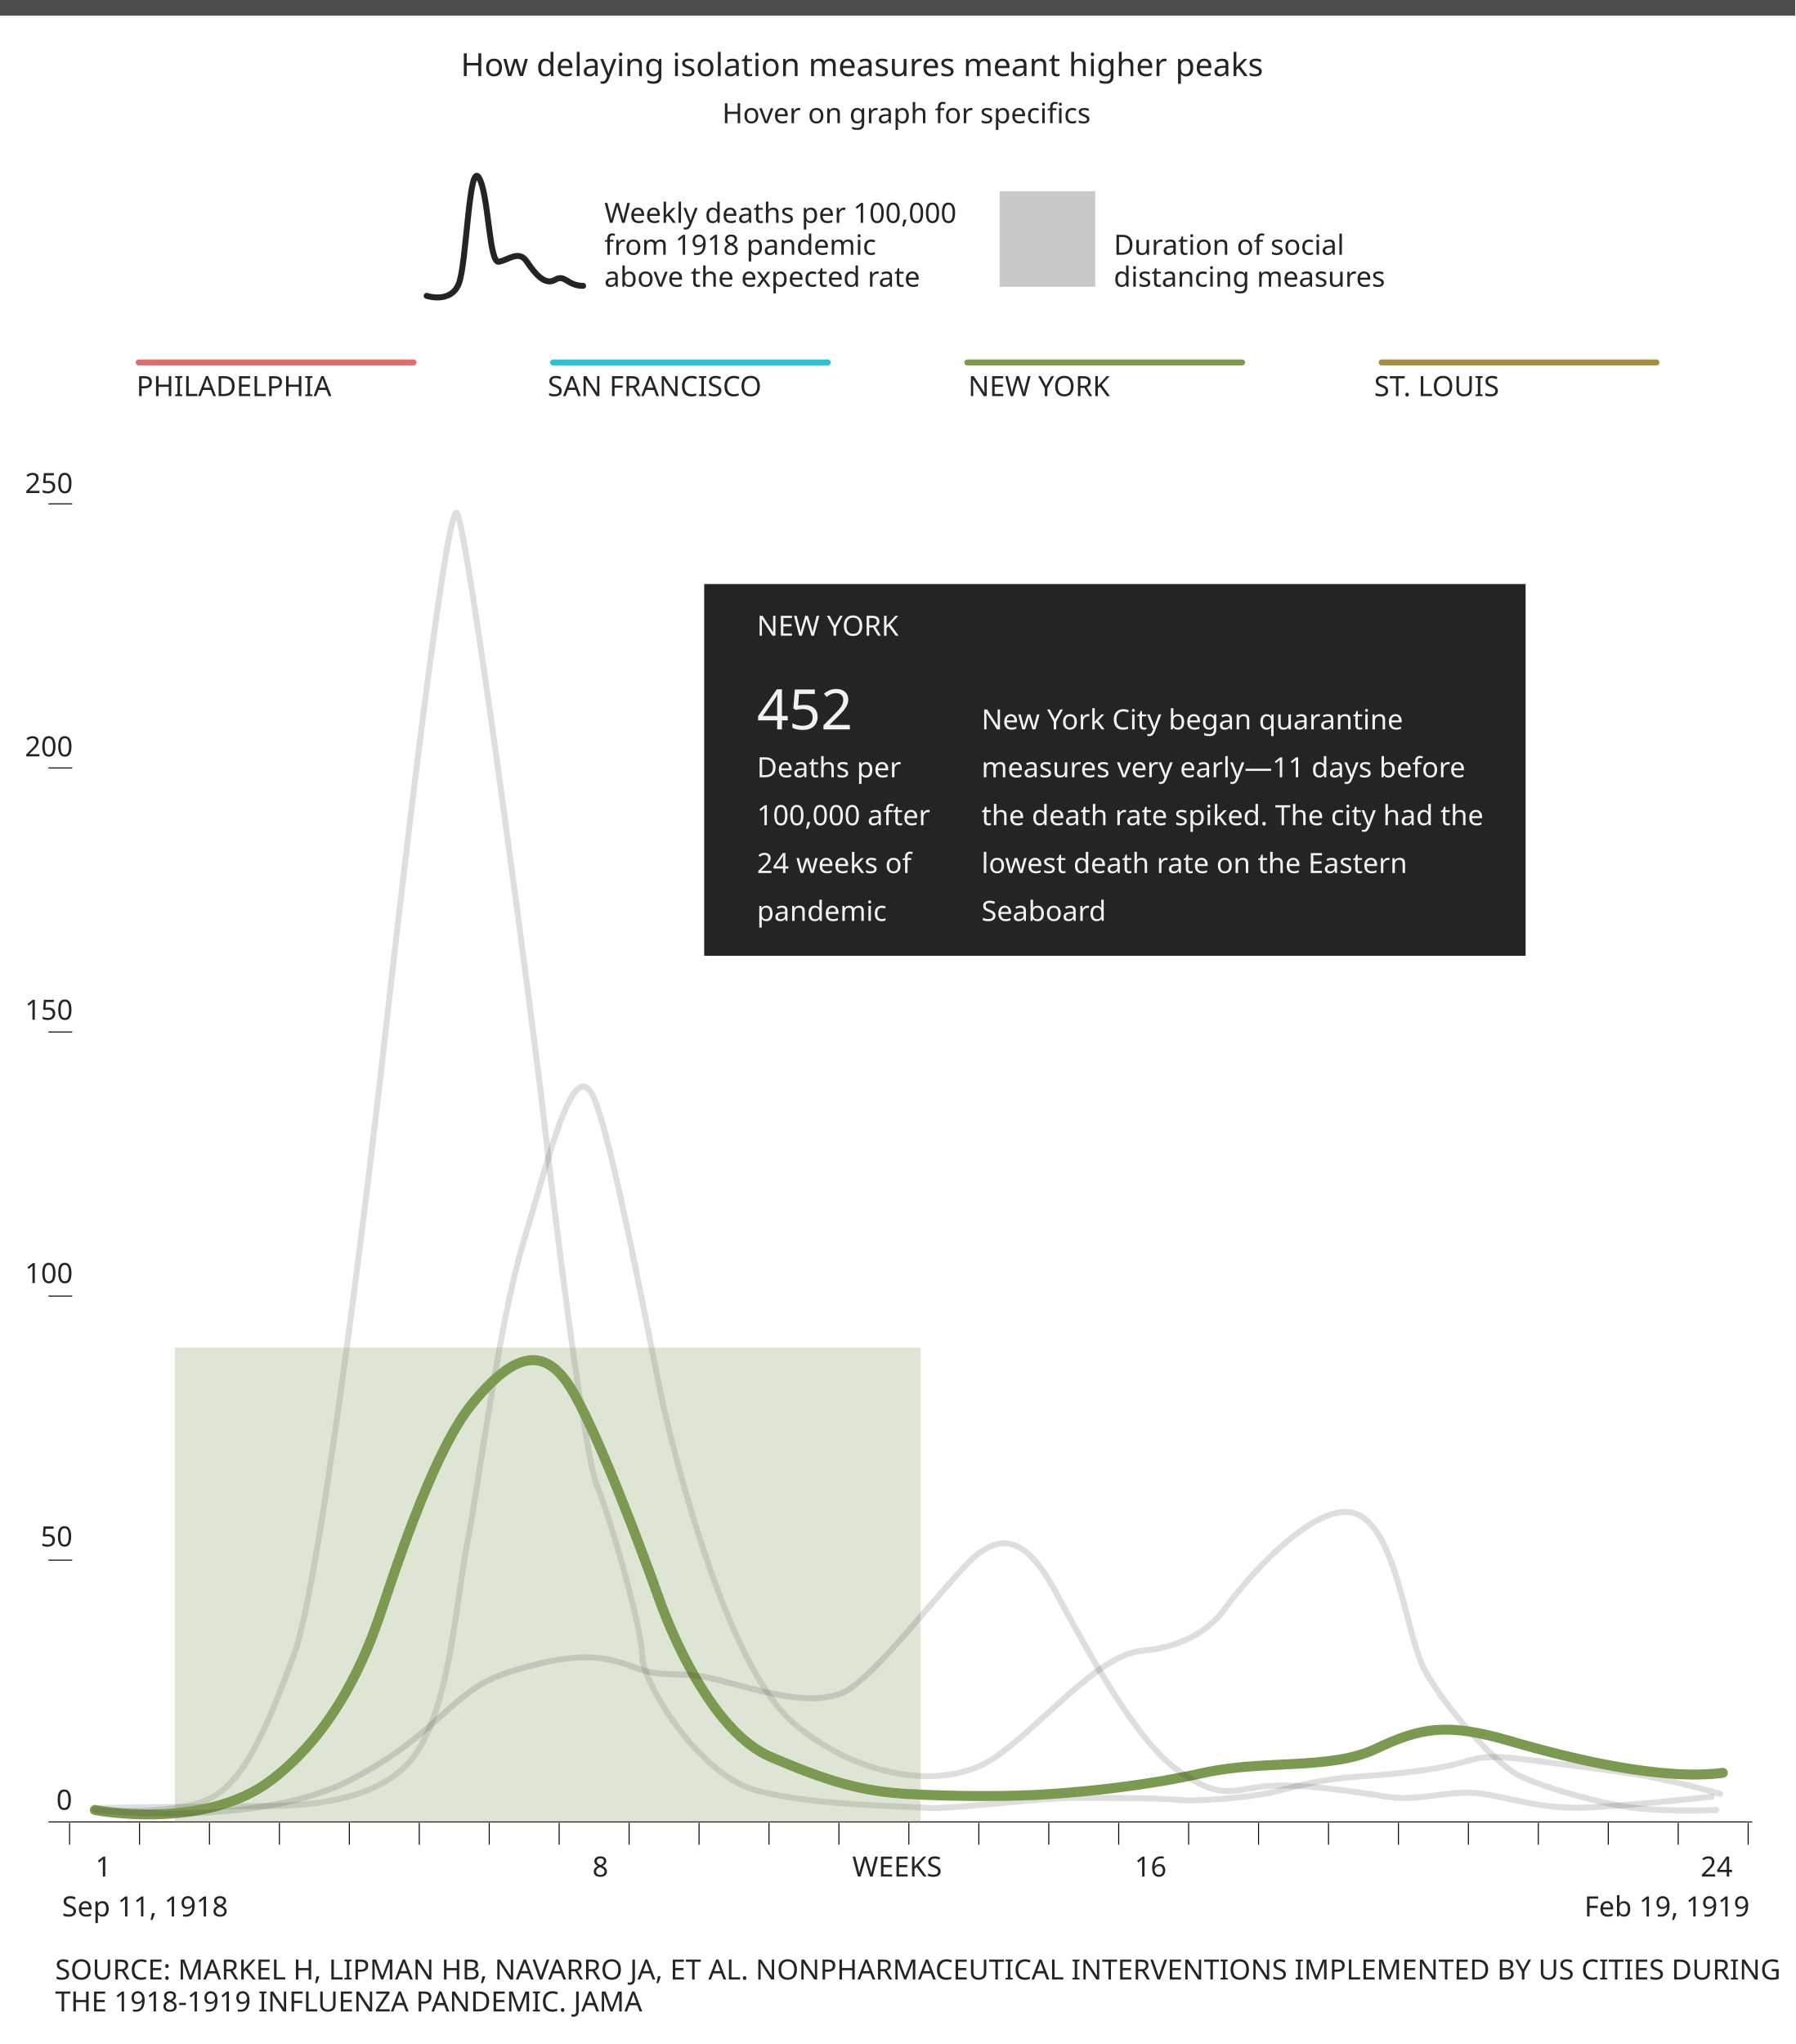
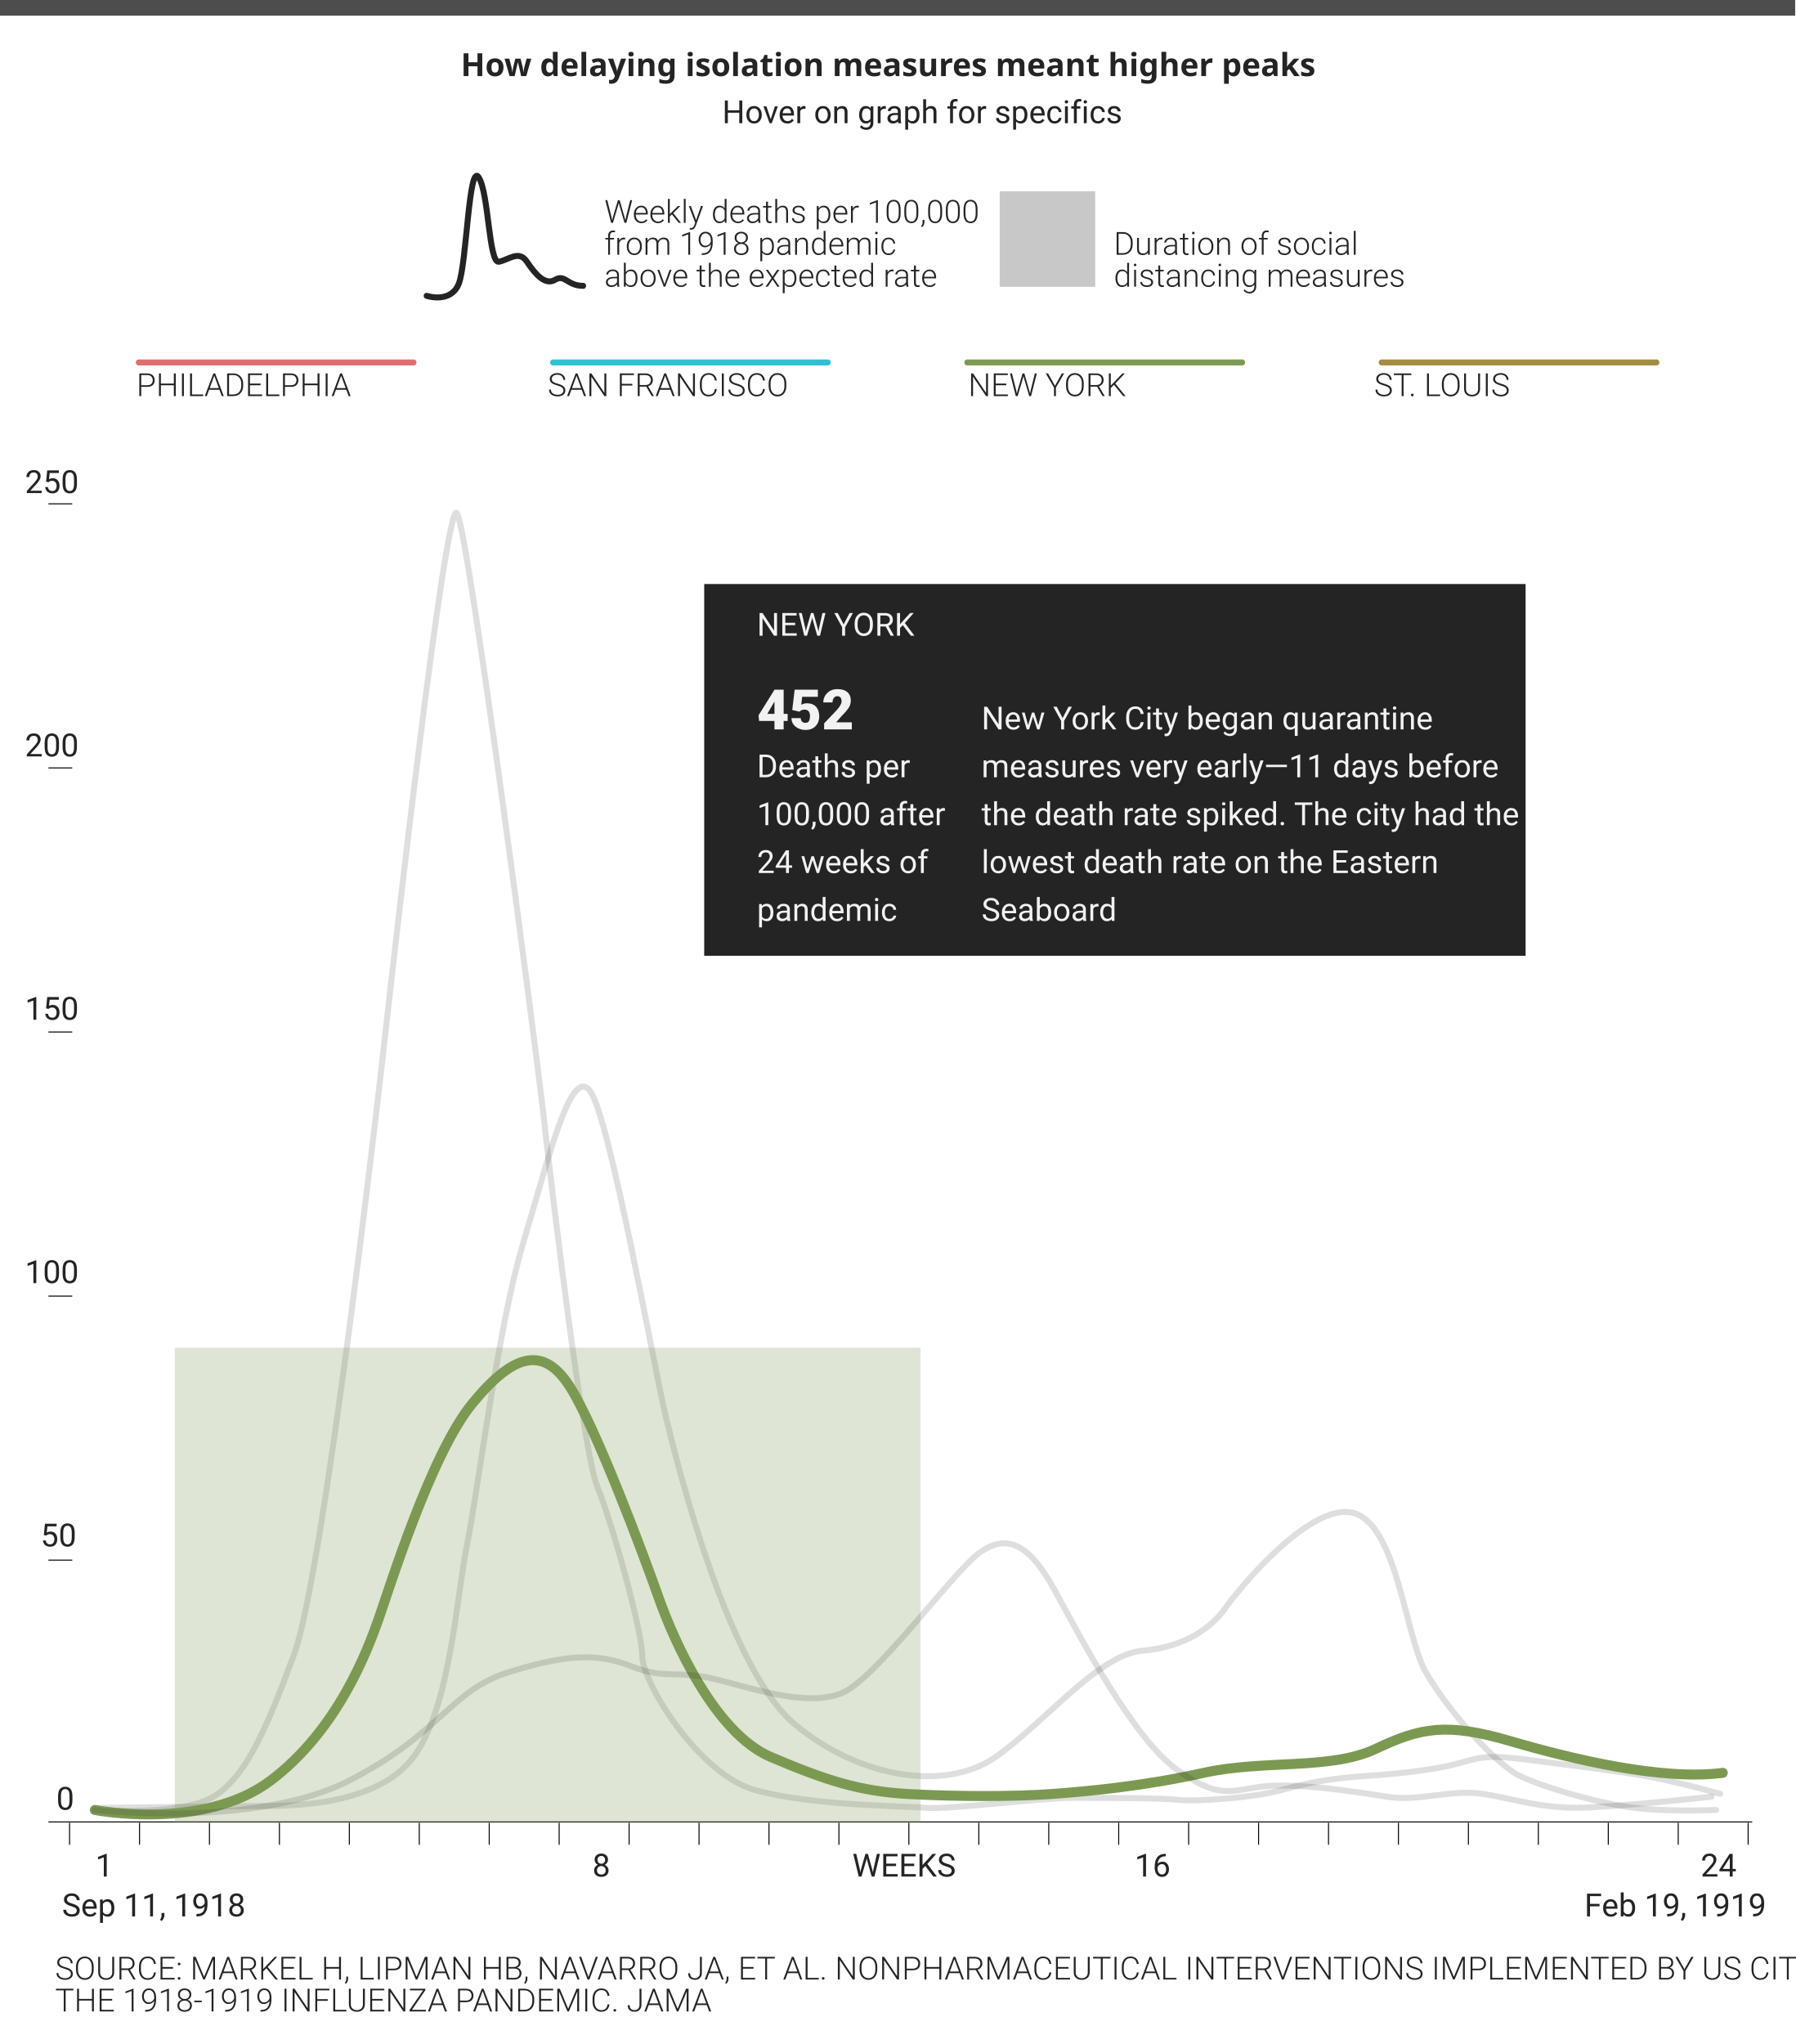
<svg xmlns="http://www.w3.org/2000/svg" version="1.1" id="Layer_1" x="0px" y="0px" viewBox="0 0 900 1024.59" style="enable-background:new 0 0 900 1024.59;" xml:space="preserve">
  <style type="text/css">
	.st0{fill:#242424;}
- 	.st1{font-family:'Roboto-Regular';}
- 	.st2{font-size:14px;}
+ 	.st1{font-family:'Roboto';font-weight: 400;}
+ 	.st2{font-size:16px;}
	.st3{fill:none;}
- 	.st4{font-family:'Merriweather-Black';}
+ 	.st4{font-family:'Merriweather';font-weight:900;}
	.st5{font-size:16px;}
	.st6{fill:none;stroke:#242424;stroke-width:3;stroke-linecap:round;stroke-linejoin:round;stroke-miterlimit:10;}
	.st7{opacity:0.25;fill:#242424;}
- 	.st8{font-family:'Roboto-Light';}
+ 	.st8{font-family:'Roboto';font-weight: 300;}
	.st9{opacity:0.15;fill:none;}
	.st10{opacity:0.15;fill:none;stroke:#242424;stroke-width:3;stroke-linecap:round;stroke-linejoin:round;stroke-miterlimit:10;}
	.st11{fill:none;stroke:#000000;stroke-width:0.5;stroke-miterlimit:10;}
	.st12{opacity:0.25;fill:#7C9952;}
	.st13{fill:none;stroke:#7C9952;stroke-width:5;stroke-linecap:round;stroke-linejoin:round;stroke-miterlimit:10;}
	.st14{opacity:0.25;fill:none;}
	.st15{fill:#F2F2F2;}
- 	.st16{font-family:'Roboto-Black';}
+ 	.st16{font-family:'Roboto';font-weight: 900;}
	.st17{font-size:28px;}
	.st18{fill:none;stroke:#DD6E6E;stroke-width:3;stroke-linecap:round;stroke-linejoin:round;stroke-miterlimit:10;}
	.st19{fill:none;stroke:#2FC0D3;stroke-width:3;stroke-linecap:round;stroke-linejoin:round;stroke-miterlimit:10;}
	.st20{fill:none;stroke:#7C9952;stroke-width:3;stroke-linecap:round;stroke-linejoin:round;stroke-miterlimit:10;}
	.st21{fill:none;stroke:#A38C43;stroke-width:3;stroke-linecap:round;stroke-linejoin:round;stroke-miterlimit:10;}
	.st22{fill-rule:evenodd;clip-rule:evenodd;fill:#4D4D4D;}
</style>
  <text transform="matrix(1 0 0 1 362.0753 61.7586)" class="st0 st1 st2">Hover on graph for specifics</text>
  <rect x="192" y="25.24" class="st3" width="516" height="17.27" />
  <text transform="matrix(1 0 0 1 230.9913 38.1368)" class="st0 st4 st5">How delaying isolation measures meant higher peaks</text>
  <path class="st6" d="M213.9,148.3c0,0,12.07,4.02,16.09-6.03s5.03-61.35,10.06-53.3s5.03,43.25,10.06,42.24  c5.03-1.01,10.06-6.03,14.08,0c4.02,6.03,9.05,12.07,14.08,9.05c5.03-3.02,6.03,3.02,14.08,3.02" />
  <rect x="501.18" y="95.88" class="st7" width="47.89" height="47.89" />
  <rect x="302.99" y="101.21" class="st3" width="166.27" height="46.29" />
  <text transform="matrix(1 0 0 1 302.986 111.708)">
    <tspan x="0" y="0" class="st0 st8 st2">Weekly deaths per 100,000 </tspan>
    <tspan x="0" y="16" class="st0 st8 st2">from 1918 pandemic </tspan>
    <tspan x="0" y="32" class="st0 st8 st2">above the expected rate</tspan>
  </text>
  <text transform="matrix(1 0 0 1 558.3773 127.708)">
    <tspan x="0" y="0" class="st0 st8 st2">Duration of social  </tspan>
    <tspan x="0" y="16" class="st0 st8 st2">distancing measures</tspan>
  </text>
  <g>
    <rect x="238.36" y="535.64" class="st9" width="192.01" height="378.07" />
    <path class="st10" d="M47.55,906.29c0,0,70.2-1,84.23-1s57.56,0,75.81-24.94c18.25-24.94,21.06-78.81,26.67-106.75   c5.62-27.93,15.44-108.74,28.08-150.64c12.64-41.9,23.87-89.79,33.69-75.82c9.83,13.97,32.29,140.66,37.91,163.61   s30.89,125.7,64.58,153.63c33.69,27.93,75.81,32.92,99.68,16.96c23.87-15.96,51.94-51.88,74.41-53.87   c22.46-2,35.1-11.97,42.12-21.95c7.02-9.98,43.52-53.87,64.58-46.89c21.06,6.98,25.27,60.85,35.1,78.81s35.1,46.89,47.73,52.87   c12.64,5.99,40.71,13.97,57.56,15.96c16.85,2,40.71,1,40.71,1" />
  </g>
  <g>
    <line class="st11" x1="24.28" y1="782.04" x2="36.22" y2="782.04" />
  </g>
  <g>
    <line class="st11" x1="24.28" y1="649.67" x2="36.22" y2="649.67" />
  </g>
  <g>
    <line class="st11" x1="24.28" y1="517.3" x2="36.22" y2="517.3" />
  </g>
  <g>
    <line class="st11" x1="24.28" y1="384.93" x2="36.22" y2="384.93" />
  </g>
  <g>
    <line class="st11" x1="24.28" y1="252.56" x2="36.22" y2="252.56" />
  </g>
  <g>
    <rect x="160.13" y="251.21" class="st9" width="133.69" height="662.5" />
    <path class="st10" d="M47.55,907.21c0,0,38,3,56.29-5s29.55-35,43.63-73s40.81-267,45.03-305s30.96-275,36.59-267   c5.63,8,39.4,266,43.63,304c4.22,38,19.7,167,26.74,184s22.52,72,22.52,85s28.15,59,56.29,67c28.15,8,74.58,8,85.84,9   c11.26,1,57.7-5,73.18-5s45.03,0,53.48,1s38-1,52.07-5c14.07-4,26.74-6,42.22-7s33.77-3,45.03-6c11.26-3,14.07-5,36.59-2   c22.52,3,32.37,4,52.07,7c19.7,3,43.63,10,43.63,10" />
  </g>
  <text transform="matrix(1 0 0 1 12.4916 247.1641)">
    <tspan x="0" y="0" class="st0 st1 st2">250</tspan>
    <tspan x="0" y="132" class="st0 st1 st2">200</tspan>
    <tspan x="0" y="264" class="st0 st1 st2">150</tspan>
    <tspan x="0" y="396" class="st0 st1 st2">100</tspan>
    <tspan x="7.86" y="528" class="st0 st1 st2">50</tspan>
    <tspan x="15.72" y="660" class="st0 st1 st2">0</tspan>
  </text>
  <text transform="matrix(1 0 0 1 31.0756 960.6175)" class="st0 st1 st2">Sep 11, 1918</text>
  <text transform="matrix(1 0 0 1 427.2902 940.6649)" class="st0 st1 st2">WEEKS</text>
  <text transform="matrix(1 0 0 1 47.796 940.6651)" class="st0 st1 st2">1</text>
  <text transform="matrix(1 0 0 1 296.9801 940.6651)" class="st0 st1 st2">8</text>
  <text transform="matrix(1 0 0 1 568.837 940.6651)" class="st0 st1 st2">16</text>
  <text transform="matrix(1 0 0 1 852.6071 940.6651)" class="st0 st1 st2">24</text>
  <text transform="matrix(1 0 0 1 794.3107 960.6175)" class="st0 st1 st2">Feb 19, 1919</text>
  <g>
    <line class="st11" x1="34.88" y1="913.71" x2="34.88" y2="924.71" />
    <line class="st11" x1="69.95" y1="913.71" x2="69.95" y2="924.71" />
    <line class="st11" x1="105.01" y1="913.71" x2="105.01" y2="924.71" />
    <line class="st11" x1="140.08" y1="913.71" x2="140.08" y2="924.71" />
    <line class="st11" x1="175.14" y1="913.71" x2="175.14" y2="924.71" />
    <line class="st11" x1="210.2" y1="913.71" x2="210.2" y2="924.71" />
    <line class="st11" x1="245.27" y1="913.71" x2="245.27" y2="924.71" />
    <line class="st11" x1="280.33" y1="913.71" x2="280.33" y2="924.71" />
    <line class="st11" x1="315.4" y1="913.71" x2="315.4" y2="924.71" />
    <line class="st11" x1="350.46" y1="913.71" x2="350.46" y2="924.71" />
    <line class="st11" x1="385.53" y1="913.71" x2="385.53" y2="924.71" />
    <line class="st11" x1="420.59" y1="913.71" x2="420.59" y2="924.71" />
    <line class="st11" x1="455.65" y1="913.71" x2="455.65" y2="924.71" />
    <line class="st11" x1="490.72" y1="913.71" x2="490.72" y2="924.71" />
    <line class="st11" x1="525.78" y1="913.71" x2="525.78" y2="924.71" />
    <line class="st11" x1="560.85" y1="913.71" x2="560.85" y2="924.71" />
    <line class="st11" x1="595.91" y1="913.71" x2="595.91" y2="924.71" />
    <line class="st11" x1="630.97" y1="913.71" x2="630.97" y2="924.71" />
    <line class="st11" x1="666.04" y1="913.71" x2="666.04" y2="924.71" />
    <line class="st11" x1="701.1" y1="913.71" x2="701.1" y2="924.71" />
    <line class="st11" x1="736.17" y1="913.71" x2="736.17" y2="924.71" />
    <line class="st11" x1="771.23" y1="913.71" x2="771.23" y2="924.71" />
    <line class="st11" x1="806.3" y1="913.71" x2="806.3" y2="924.71" />
    <line class="st11" x1="841.36" y1="913.71" x2="841.36" y2="924.71" />
    <line class="st11" x1="876.42" y1="913.71" x2="876.42" y2="924.71" />
  </g>
  <g>
    <line class="st11" x1="24.28" y1="913.28" x2="878.46" y2="913.28" />
  </g>
  <g>
    <rect x="87.67" y="675.53" class="st12" width="373.83" height="238.18" />
    <path class="st13" d="M47.55,907.28c0,0,54.28,10.64,87.98-14.63s48.67-65.18,54.28-81.14c5.62-15.96,26.21-82.47,46.8-107.74   c20.59-25.27,35.57-29.26,48.67-9.31c13.1,19.95,37.44,85.13,44.93,106.41c7.49,21.28,28.08,67.84,56.16,79.81   c28.08,11.97,44.93,17.29,69.26,18.62c24.33,1.33,52.41,1.33,71.13,0c18.72-1.33,46.8-3.99,76.75-10.64   c29.95-6.65,63.64-1.33,86.11-11.97s35.57-13.3,67.39-3.99c31.82,9.31,76.75,19.95,106.7,15.96" />
  </g>
  <g>
    <rect x="186.88" y="765.77" class="st14" width="207.32" height="147.93" />
    <rect x="443.33" y="765.77" class="st14" width="176.49" height="147.93" />
    <path class="st10" d="M47.55,907.28c0,0,80.49,9.31,127.29-14.63c46.8-23.94,50.54-45.23,80.49-54.54s44.93-9.31,61.77-2.66   c16.85,6.65,22.46,1.33,43.05,6.65c20.59,5.32,44.93,13.3,61.77,6.65c16.85-6.65,56.16-61.19,69.26-70.5   c13.1-9.31,24.33-5.32,37.44,18.62c13.1,23.94,39.31,74.49,61.77,90.45c22.46,15.96,28.08,9.31,44.93,7.98   c16.85-1.33,43.05,2.66,59.9,5.32s31.82-3.99,48.67-1.33c16.85,2.66,29.95,7.98,54.28,6.65c24.33-1.33,59.9-5.32,59.9-5.32" />
  </g>
  <rect x="27.64" y="981.77" class="st3" width="854.81" height="30.29" />
  <text transform="matrix(1 0 0 1 27.642 992.2706)">
    <tspan x="0" y="0" class="st0 st8 st2">SOURCE: MARKEL H, LIPMAN HB, NAVARRO JA, ET AL. NONPHARMACEUTICAL INTERVENTIONS IMPLEMENTED BY US CITIES DURING </tspan>
    <tspan x="0" y="16" class="st0 st8 st2">THE 1918-1919 INFLUENZA PANDEMIC. JAMA</tspan>
  </text>
  <rect x="353.05" y="292.75" class="st0" width="411.8" height="186.35" />
  <text transform="matrix(1 0 0 1 379.4757 318.6609)" class="st15 st1 st2">NEW YORK</text>
  <rect x="379.48" y="344.62" class="st3" width="95.95" height="120.79" />
  <text transform="matrix(1 0 0 1 379.476 365.6249)">
    <tspan x="0" y="0" class="st15 st16 st17">452  </tspan>
    <tspan x="0" y="24" class="st15 st1 st2">Deaths per </tspan>
    <tspan x="0" y="48" class="st15 st1 st2">100,000 after </tspan>
    <tspan x="0" y="72" class="st15 st1 st2">24 weeks of </tspan>
    <tspan x="0" y="96" class="st15 st1 st2">pandemic</tspan>
  </text>
  <rect x="492.05" y="355.12" class="st3" width="239.43" height="110.29" />
  <text transform="matrix(1 0 0 1 492.0504 365.6249)">
    <tspan x="0" y="0" class="st15 st1 st2">New York City began quarantine </tspan>
    <tspan x="0" y="24" class="st15 st1 st2">measures very early—11 days before </tspan>
    <tspan x="0" y="48" class="st15 st1 st2">the death rate spiked. The city had the </tspan>
    <tspan x="0" y="72" class="st15 st1 st2">lowest death rate on the Eastern </tspan>
    <tspan x="0" y="96" class="st15 st1 st2">Seaboard</tspan>
  </text>
  <g>
    <g>
      <line class="st18" x1="69.57" y1="181.68" x2="207.31" y2="181.68" />
      <line class="st19" x1="277.28" y1="181.68" x2="415.02" y2="181.68" />
      <line class="st20" x1="484.98" y1="181.68" x2="622.72" y2="181.68" />
      <line class="st21" x1="692.69" y1="181.68" x2="830.43" y2="181.68" />
    </g>
    <text transform="matrix(1 0 0 1 68.3961 198.5572)" class="st0 st8 st2">PHILADELPHIA</text>
    <text transform="matrix(1 0 0 1 274.5714 198.5572)" class="st0 st8 st2">SAN FRANCISCO</text>
    <text transform="matrix(1 0 0 1 485.4025 198.5572)" class="st0 st8 st2">NEW YORK</text>
    <text transform="matrix(1 0 0 1 688.9176 198.5572)" class="st0 st8 st2">ST. LOUIS</text>
  </g>
  <rect x="0" y="-0.03" class="st22" width="900" height="7.89" />
</svg>
